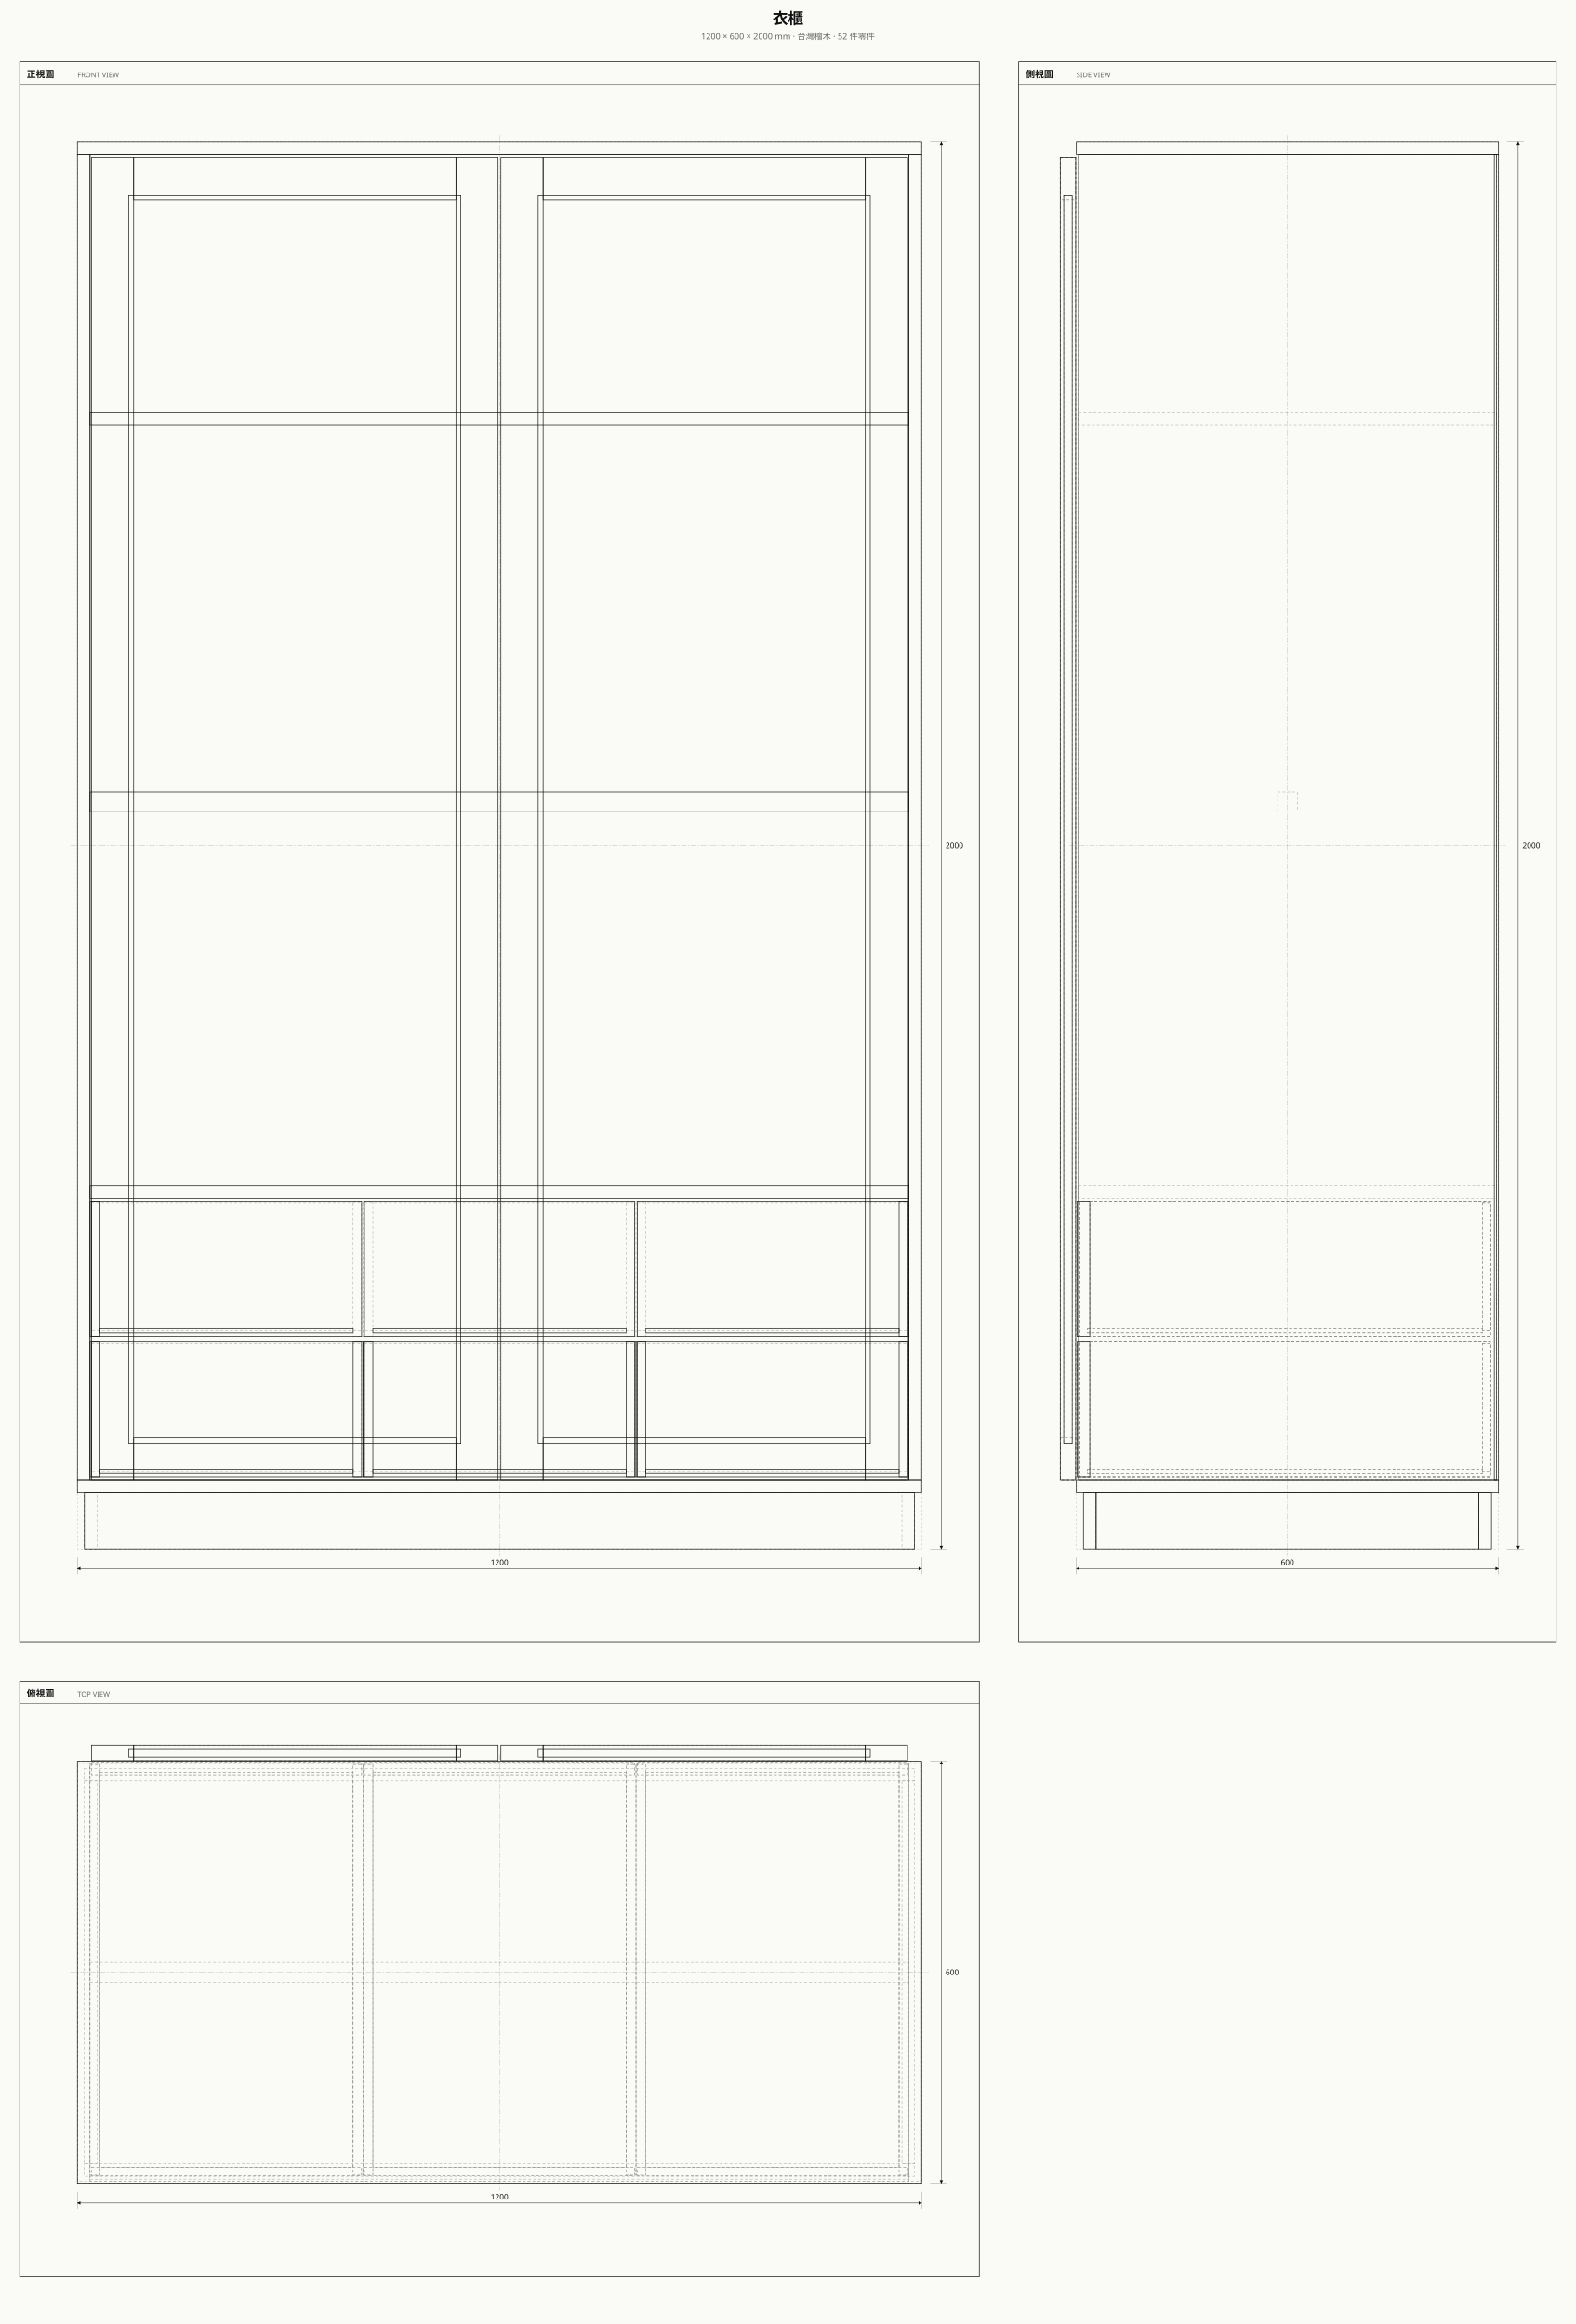
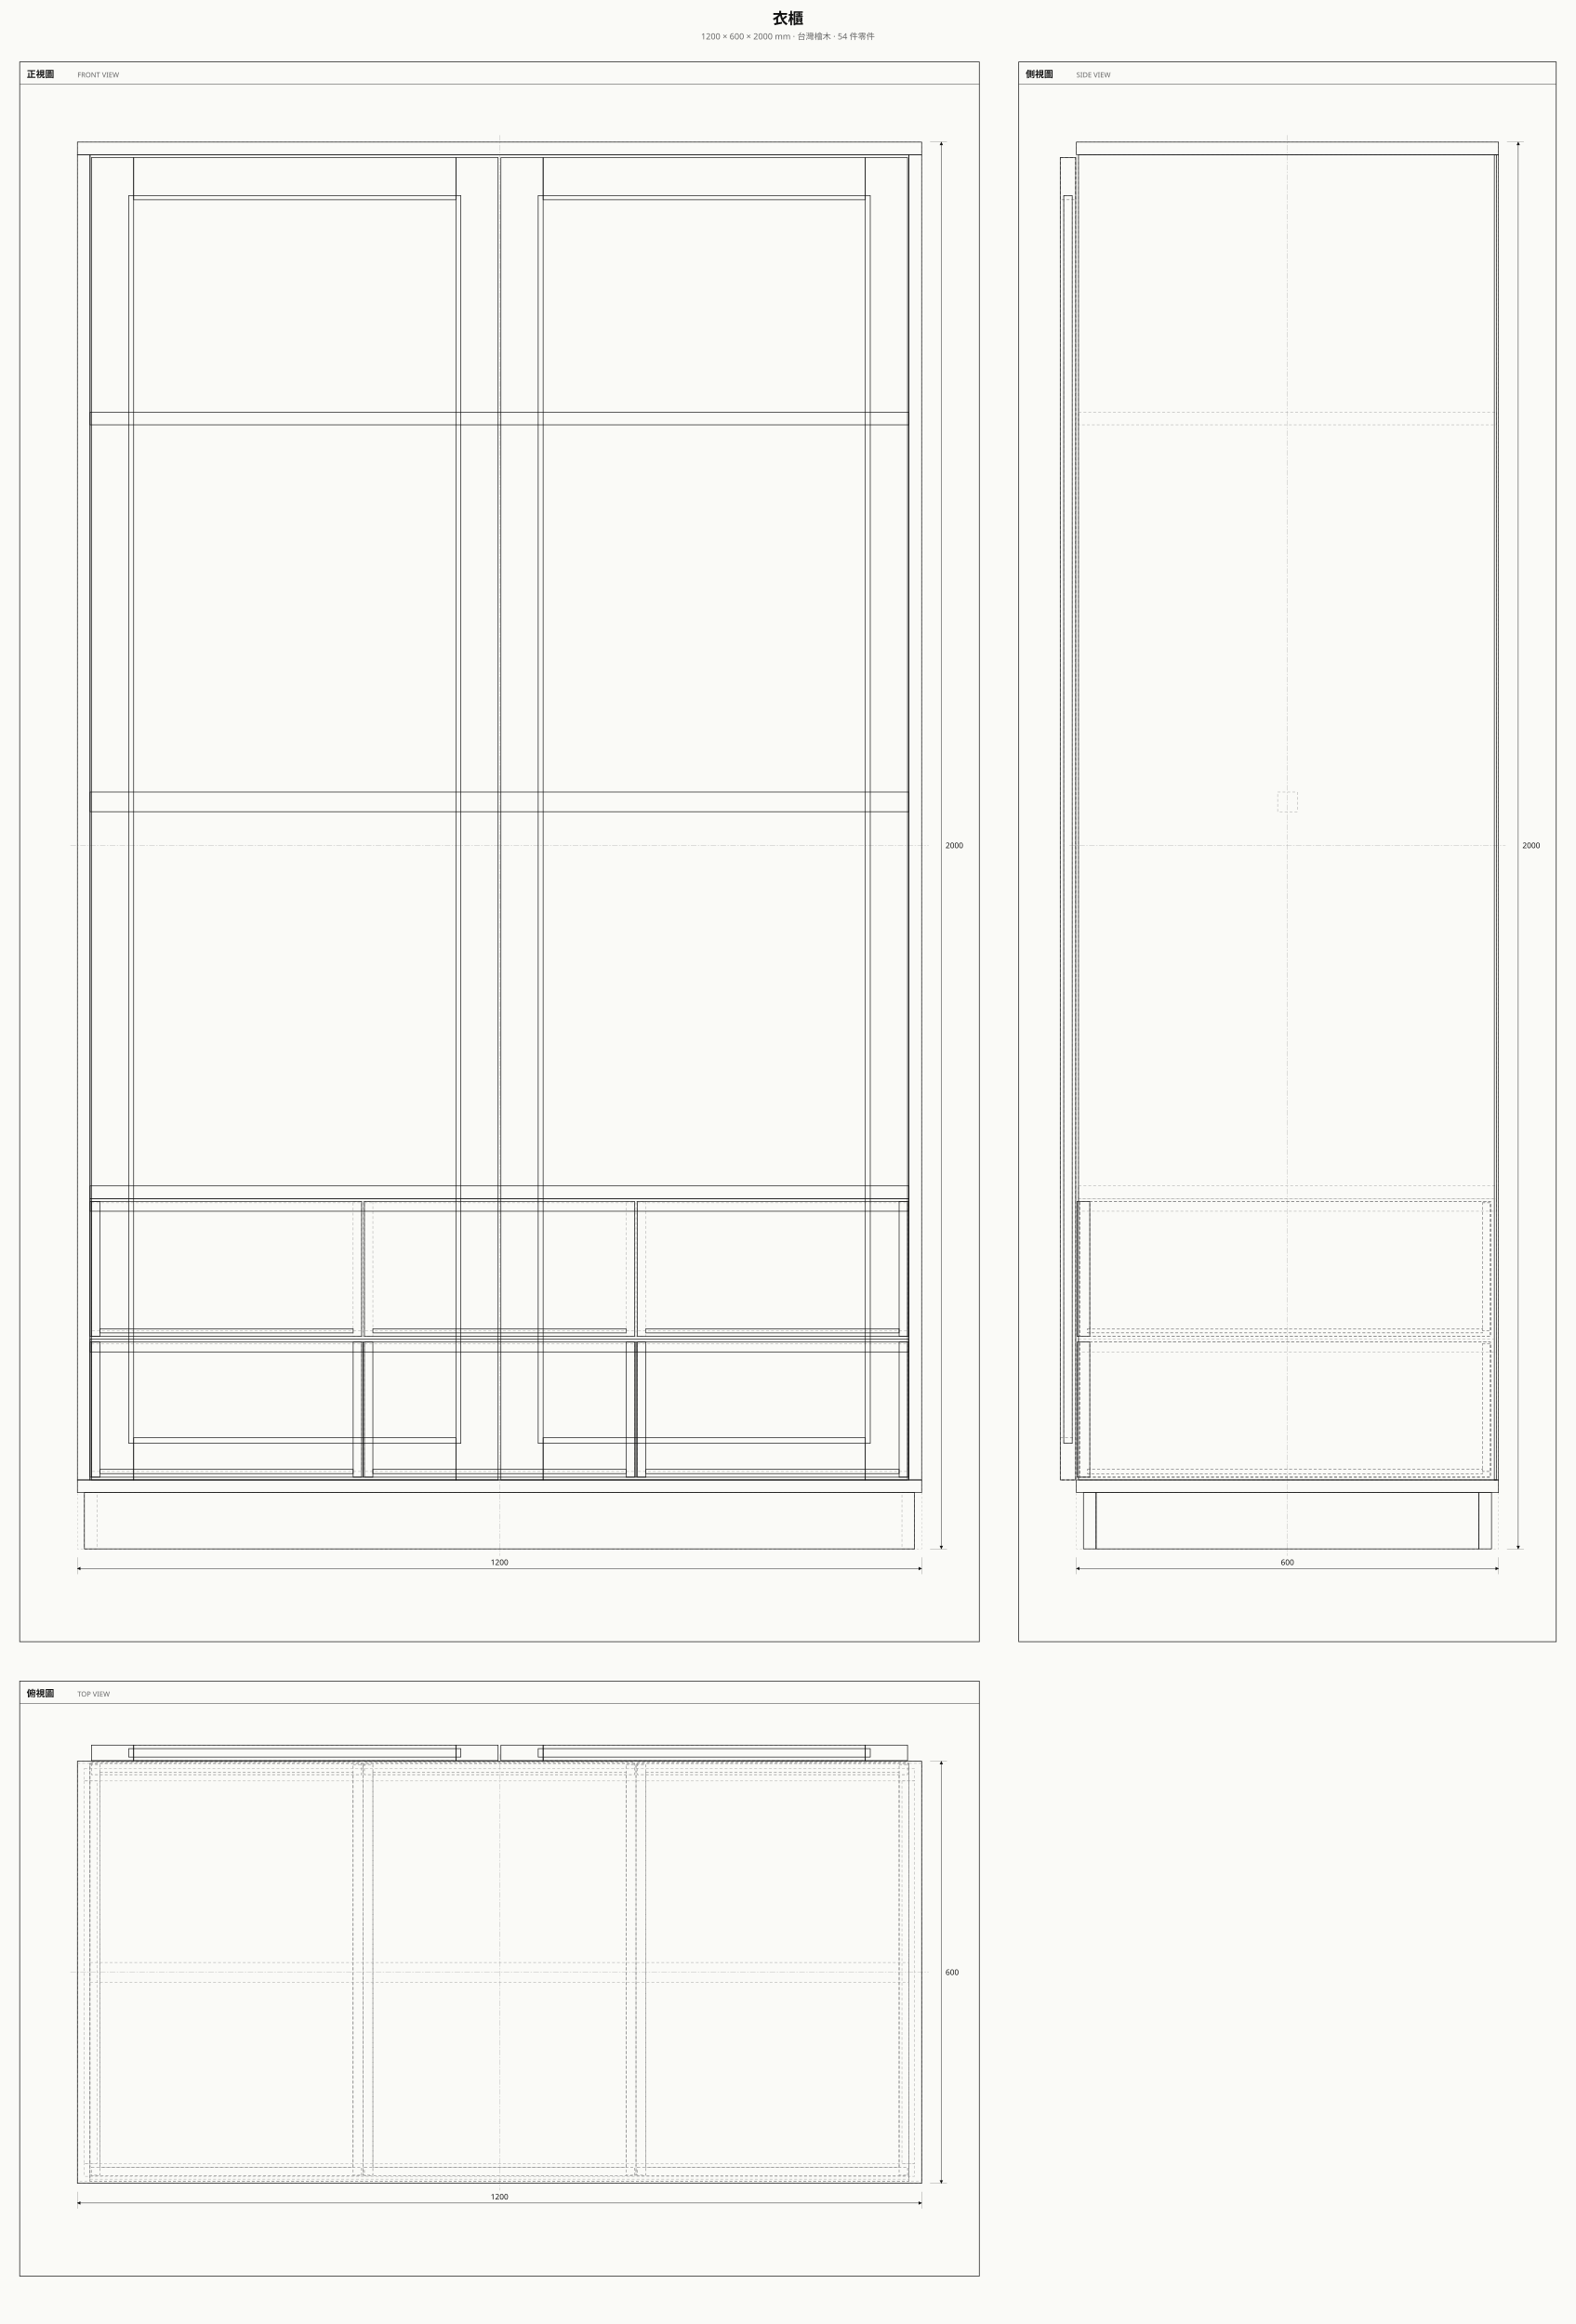
<svg xmlns="http://www.w3.org/2000/svg" viewBox="-20 -10 2240 3304" width="2240">
  <defs>
    <marker id="arr-front" viewBox="0 0 10 10" refX="9" refY="5" markerWidth="8" markerHeight="8" orient="auto-start-reverse">
      <path d="M 0 0 L 10 5 L 0 10 z" fill="#111" />
    </marker>
    <marker id="arr-side" viewBox="0 0 10 10" refX="9" refY="5" markerWidth="8" markerHeight="8" orient="auto-start-reverse">
      <path d="M 0 0 L 10 5 L 0 10 z" fill="#111" />
    </marker>
    <marker id="arr-top" viewBox="0 0 10 10" refX="9" refY="5" markerWidth="8" markerHeight="8" orient="auto-start-reverse">
      <path d="M 0 0 L 10 5 L 0 10 z" fill="#111" />
    </marker>
  </defs>
  <rect x="-20" y="-10" width="2240" height="3304" fill="#fafaf7" />
  <text x="1100" y="24" text-anchor="middle" font-size="22" font-weight="700" fill="#111" font-family="sans-serif">衣櫃</text>
-   <text x="1100" y="46" text-anchor="middle" font-size="12" fill="#666" font-family="sans-serif">1200 × 600 × 2000 mm · 台灣檜木 · 52 件零件</text>
+   <text x="1100" y="46" text-anchor="middle" font-size="12" fill="#666" font-family="sans-serif">1200 × 600 × 2000 mm · 台灣檜木 · 54 件零件</text>
  <g transform="translate(0, 70)">
    <g transform="translate(690.0, 2122.0)">
      <rect x="-682.0" y="-2114.0" width="1364.0" height="2246.0" fill="none" stroke="#222" stroke-width="1" />
      <line x1="-682.0" y1="-2082.0" x2="682.0" y2="-2082.0" stroke="#222" stroke-width="0.6" />
      <text x="-672.0" y="-2092.0" font-size="13" font-weight="700" fill="#111" font-family="sans-serif">正視圖</text>
      <text x="-600.0" y="-2092.0" font-size="10" fill="#666" font-family="sans-serif">FRONT VIEW</text>
      <g stroke="#888" stroke-width="0.5" stroke-dasharray="8 2 2 2" opacity="0.7">
        <line x1="0" y1="-2010.0" x2="0" y2="10.0" />
        <line x1="-610.0" y1="-1000.0" x2="610.0" y2="-1000.0" />
      </g>
      <rect x="-600.0" y="-2000.0" width="1200.0" height="2000.0" fill="none" stroke="#999" stroke-dasharray="3 3" stroke-width="0.5" opacity="0.8" />
      <rect x="-582.0" y="-1982.0" width="1164.0" height="1884.0" fill="none" stroke="#111" stroke-width="0.9" />
      <rect x="-580.0" y="-292.0" width="384.0" height="182.0" fill="none" stroke="#888" stroke-width="0.5" stroke-dasharray="4 3" />
      <rect x="-192.0" y="-292.0" width="384.0" height="182.0" fill="none" stroke="#888" stroke-width="0.5" stroke-dasharray="4 3" />
      <rect x="196.0" y="-292.0" width="384.0" height="182.0" fill="none" stroke="#888" stroke-width="0.5" stroke-dasharray="4 3" />
      <rect x="-580.0" y="-492.0" width="384.0" height="182.0" fill="none" stroke="#888" stroke-width="0.5" stroke-dasharray="4 3" />
      <rect x="-192.0" y="-492.0" width="384.0" height="182.0" fill="none" stroke="#888" stroke-width="0.5" stroke-dasharray="4 3" />
      <rect x="196.0" y="-492.0" width="384.0" height="182.0" fill="none" stroke="#888" stroke-width="0.5" stroke-dasharray="4 3" />
      <rect x="-590.0" y="-80.0" width="1180.0" height="80.0" fill="none" stroke="#888" stroke-width="0.5" stroke-dasharray="4 3" />
      <rect x="-582.0" y="-1076.0" width="1164.0" height="28.0" fill="none" stroke="#111" stroke-width="0.9" />
      <rect x="-590.0" y="-80.0" width="18.0" height="80.0" fill="none" stroke="#888" stroke-width="0.5" stroke-dasharray="4 3" />
      <rect x="572.0" y="-80.0" width="18.0" height="80.0" fill="none" stroke="#888" stroke-width="0.5" stroke-dasharray="4 3" />
      <rect x="-568.0" y="-113.0" width="360.0" height="6.0" fill="none" stroke="#111" stroke-width="0.9" />
      <rect x="-180.0" y="-113.0" width="360.0" height="6.0" fill="none" stroke="#111" stroke-width="0.9" />
      <rect x="208.0" y="-113.0" width="360.0" height="6.0" fill="none" stroke="#111" stroke-width="0.9" />
      <rect x="-568.0" y="-313.0" width="360.0" height="6.0" fill="none" stroke="#111" stroke-width="0.9" />
      <rect x="-180.0" y="-313.0" width="360.0" height="6.0" fill="none" stroke="#111" stroke-width="0.9" />
      <rect x="208.0" y="-313.0" width="360.0" height="6.0" fill="none" stroke="#111" stroke-width="0.9" />
      <rect x="-590.0" y="-80.0" width="1180.0" height="80.0" fill="none" stroke="#111" stroke-width="0.9" />
      <rect x="-582.0" y="-294.0" width="14.0" height="192.0" fill="none" stroke="#111" stroke-width="0.9" />
      <rect x="-208.0" y="-294.0" width="14.0" height="192.0" fill="none" stroke="#111" stroke-width="0.9" />
      <rect x="-194.0" y="-294.0" width="14.0" height="192.0" fill="none" stroke="#111" stroke-width="0.9" />
      <rect x="180.0" y="-294.0" width="14.0" height="192.0" fill="none" stroke="#111" stroke-width="0.9" />
      <rect x="194.0" y="-294.0" width="14.0" height="192.0" fill="none" stroke="#111" stroke-width="0.9" />
      <rect x="568.0" y="-294.0" width="14.0" height="192.0" fill="none" stroke="#111" stroke-width="0.9" />
      <rect x="-582.0" y="-494.0" width="14.0" height="192.0" fill="none" stroke="#111" stroke-width="0.9" />
      <rect x="-208.0" y="-494.0" width="14.0" height="192.0" fill="none" stroke="#888" stroke-width="0.5" stroke-dasharray="4 3" />
      <rect x="-194.0" y="-494.0" width="14.0" height="192.0" fill="none" stroke="#888" stroke-width="0.5" stroke-dasharray="4 3" />
      <rect x="180.0" y="-494.0" width="14.0" height="192.0" fill="none" stroke="#888" stroke-width="0.5" stroke-dasharray="4 3" />
      <rect x="194.0" y="-494.0" width="14.0" height="192.0" fill="none" stroke="#888" stroke-width="0.5" stroke-dasharray="4 3" />
      <rect x="568.0" y="-494.0" width="14.0" height="192.0" fill="none" stroke="#111" stroke-width="0.9" />
      <rect x="-600.0" y="-1982.0" width="18.0" height="1884.0" fill="none" stroke="#111" stroke-width="0.9" />
      <rect x="582.0" y="-1982.0" width="18.0" height="1884.0" fill="none" stroke="#111" stroke-width="0.9" />
      <rect x="-582.0" y="-516.0" width="1164.0" height="18.0" fill="none" stroke="#111" stroke-width="0.9" />
      <rect x="-582.0" y="-1616.0" width="1164.0" height="18.0" fill="none" stroke="#111" stroke-width="0.9" />
+       <rect x="-582.0" y="-298.0" width="1164.0" height="18.0" fill="none" stroke="#111" stroke-width="0.9" />
+       <rect x="-582.0" y="-498.0" width="1164.0" height="18.0" fill="none" stroke="#111" stroke-width="0.9" />
      <rect x="-580.0" y="-294.0" width="384.0" height="192.0" fill="none" stroke="#111" stroke-width="0.9" />
      <rect x="-192.0" y="-294.0" width="384.0" height="192.0" fill="none" stroke="#111" stroke-width="0.9" />
      <rect x="196.0" y="-294.0" width="384.0" height="192.0" fill="none" stroke="#111" stroke-width="0.9" />
      <rect x="-580.0" y="-494.0" width="384.0" height="192.0" fill="none" stroke="#111" stroke-width="0.9" />
      <rect x="-192.0" y="-494.0" width="384.0" height="192.0" fill="none" stroke="#111" stroke-width="0.9" />
      <rect x="196.0" y="-494.0" width="384.0" height="192.0" fill="none" stroke="#111" stroke-width="0.9" />
      <rect x="-600.0" y="-2000.0" width="1200.0" height="18.0" fill="none" stroke="#111" stroke-width="0.9" />
      <rect x="-600.0" y="-98.0" width="1200.0" height="18.0" fill="none" stroke="#111" stroke-width="0.9" />
      <rect x="-527.0" y="-1924.0" width="472.0" height="1774.0" fill="none" stroke="#111" stroke-width="0.9" />
      <rect x="55.0" y="-1924.0" width="472.0" height="1774.0" fill="none" stroke="#111" stroke-width="0.9" />
      <rect x="-520.0" y="-1978.0" width="458.0" height="60.0" fill="none" stroke="#111" stroke-width="0.9" />
      <rect x="-520.0" y="-158.0" width="458.0" height="60.0" fill="none" stroke="#111" stroke-width="0.9" />
      <rect x="-580.0" y="-1978.0" width="60.0" height="1880.0" fill="none" stroke="#111" stroke-width="0.9" />
      <rect x="-62.0" y="-1978.0" width="60.0" height="1880.0" fill="none" stroke="#111" stroke-width="0.9" />
      <rect x="62.0" y="-1978.0" width="458.0" height="60.0" fill="none" stroke="#111" stroke-width="0.9" />
      <rect x="62.0" y="-158.0" width="458.0" height="60.0" fill="none" stroke="#111" stroke-width="0.9" />
      <rect x="2.0" y="-1978.0" width="60.0" height="1880.0" fill="none" stroke="#111" stroke-width="0.9" />
      <rect x="520.0" y="-1978.0" width="60.0" height="1880.0" fill="none" stroke="#111" stroke-width="0.9" />
      <g stroke="#111" fill="#111" stroke-width="0.6" font-family="sans-serif">
        <line x1="-600.0" y1="12.0" x2="-600.0" y2="36.0" stroke-width="0.4" stroke="#666" />
        <line x1="600.0" y1="12.0" x2="600.0" y2="36.0" stroke-width="0.4" stroke="#666" />
        <line x1="-600.0" y1="28.0" x2="600.0" y2="28.0" marker-start="url(#arr-front)" marker-end="url(#arr-front)" />
        <text x="0" y="23.0" text-anchor="middle" font-size="11" stroke="none">1200</text>
      </g>
      <g stroke="#111" fill="#111" stroke-width="0.6" font-family="sans-serif">
        <line x1="612.0" y1="-2000.0" x2="636.0" y2="-2000.0" stroke-width="0.4" stroke="#666" />
        <line x1="612.0" y1="0.0" x2="636.0" y2="0.0" stroke-width="0.4" stroke="#666" />
        <line x1="628.0" y1="-2000.0" x2="628.0" y2="0.0" marker-start="url(#arr-front)" marker-end="url(#arr-front)" />
        <text x="634.0" y="-1000.0" text-anchor="start" dominant-baseline="middle" font-size="11" stroke="none">2000</text>
      </g>
    </g>
    <g transform="translate(1420, 0)">
      <g transform="translate(390.0, 2122.0)">
        <rect x="-382.0" y="-2114.0" width="764.0" height="2246.0" fill="none" stroke="#222" stroke-width="1" />
        <line x1="-382.0" y1="-2082.0" x2="382.0" y2="-2082.0" stroke="#222" stroke-width="0.6" />
        <text x="-372.0" y="-2092.0" font-size="13" font-weight="700" fill="#111" font-family="sans-serif">側視圖</text>
        <text x="-300.0" y="-2092.0" font-size="10" fill="#666" font-family="sans-serif">SIDE VIEW</text>
        <g stroke="#888" stroke-width="0.5" stroke-dasharray="8 2 2 2" opacity="0.7">
          <line x1="0" y1="-2010.0" x2="0" y2="10.0" />
          <line x1="-310.0" y1="-1000.0" x2="310.0" y2="-1000.0" />
        </g>
        <rect x="-300.0" y="-2000.0" width="600.0" height="2000.0" fill="none" stroke="#999" stroke-dasharray="3 3" stroke-width="0.5" opacity="0.8" />
        <rect x="-297.0" y="-1982.0" width="594.0" height="1884.0" fill="none" stroke="#888" stroke-width="0.5" stroke-dasharray="4 3" />
        <rect x="-272.0" y="-80.0" width="544.0" height="80.0" fill="none" stroke="#888" stroke-width="0.5" stroke-dasharray="4 3" />
        <rect x="-295.5" y="-294.0" width="584.0" height="192.0" fill="none" stroke="#888" stroke-width="0.5" stroke-dasharray="4 3" />
        <rect x="-295.5" y="-494.0" width="584.0" height="192.0" fill="none" stroke="#888" stroke-width="0.5" stroke-dasharray="4 3" />
        <rect x="-323.0" y="-1978.0" width="22.0" height="1880.0" fill="none" stroke="#888" stroke-width="0.5" stroke-dasharray="4 3" />
        <rect x="-284.5" y="-113.0" width="562.0" height="6.0" fill="none" stroke="#888" stroke-width="0.5" stroke-dasharray="4 3" />
        <rect x="-284.5" y="-313.0" width="562.0" height="6.0" fill="none" stroke="#888" stroke-width="0.5" stroke-dasharray="4 3" />
        <rect x="-299.0" y="-294.0" width="18.0" height="192.0" fill="none" stroke="#888" stroke-width="0.5" stroke-dasharray="4 3" />
        <rect x="277.0" y="-292.0" width="12.0" height="182.0" fill="none" stroke="#888" stroke-width="0.5" stroke-dasharray="4 3" />
        <rect x="-299.0" y="-494.0" width="18.0" height="192.0" fill="none" stroke="#888" stroke-width="0.5" stroke-dasharray="4 3" />
        <rect x="277.0" y="-492.0" width="12.0" height="182.0" fill="none" stroke="#888" stroke-width="0.5" stroke-dasharray="4 3" />
        <rect x="-295.5" y="-294.0" width="584.0" height="192.0" fill="none" stroke="#888" stroke-width="0.5" stroke-dasharray="4 3" />
        <rect x="-295.5" y="-494.0" width="584.0" height="192.0" fill="none" stroke="#888" stroke-width="0.5" stroke-dasharray="4 3" />
        <rect x="-295.5" y="-294.0" width="584.0" height="192.0" fill="none" stroke="#888" stroke-width="0.5" stroke-dasharray="4 3" />
        <rect x="-295.5" y="-494.0" width="584.0" height="192.0" fill="none" stroke="#888" stroke-width="0.5" stroke-dasharray="4 3" />
        <rect x="-323.0" y="-1978.0" width="22.0" height="60.0" fill="none" stroke="#888" stroke-width="0.5" stroke-dasharray="4 3" />
        <rect x="-323.0" y="-158.0" width="22.0" height="60.0" fill="none" stroke="#888" stroke-width="0.5" stroke-dasharray="4 3" />
        <rect x="-318.0" y="-1924.0" width="12.0" height="1774.0" fill="none" stroke="#888" stroke-width="0.5" stroke-dasharray="4 3" />
        <rect x="-323.0" y="-1978.0" width="22.0" height="1880.0" fill="none" stroke="#888" stroke-width="0.5" stroke-dasharray="4 3" />
        <rect x="-323.0" y="-1978.0" width="22.0" height="1880.0" fill="none" stroke="#888" stroke-width="0.5" stroke-dasharray="4 3" />
        <rect x="-284.5" y="-113.0" width="562.0" height="6.0" fill="none" stroke="#888" stroke-width="0.5" stroke-dasharray="4 3" />
        <rect x="-284.5" y="-313.0" width="562.0" height="6.0" fill="none" stroke="#888" stroke-width="0.5" stroke-dasharray="4 3" />
        <rect x="-299.0" y="-294.0" width="18.0" height="192.0" fill="none" stroke="#888" stroke-width="0.5" stroke-dasharray="4 3" />
        <rect x="277.0" y="-292.0" width="12.0" height="182.0" fill="none" stroke="#888" stroke-width="0.5" stroke-dasharray="4 3" />
        <rect x="-299.0" y="-494.0" width="18.0" height="192.0" fill="none" stroke="#888" stroke-width="0.5" stroke-dasharray="4 3" />
        <rect x="277.0" y="-492.0" width="12.0" height="182.0" fill="none" stroke="#888" stroke-width="0.5" stroke-dasharray="4 3" />
        <rect x="-295.5" y="-294.0" width="584.0" height="192.0" fill="none" stroke="#888" stroke-width="0.5" stroke-dasharray="4 3" />
        <rect x="-295.5" y="-494.0" width="584.0" height="192.0" fill="none" stroke="#888" stroke-width="0.5" stroke-dasharray="4 3" />
        <rect x="-295.5" y="-294.0" width="584.0" height="192.0" fill="none" stroke="#888" stroke-width="0.5" stroke-dasharray="4 3" />
        <rect x="-295.5" y="-494.0" width="584.0" height="192.0" fill="none" stroke="#888" stroke-width="0.5" stroke-dasharray="4 3" />
        <rect x="-323.0" y="-1978.0" width="22.0" height="60.0" fill="none" stroke="#888" stroke-width="0.5" stroke-dasharray="4 3" />
        <rect x="-323.0" y="-158.0" width="22.0" height="60.0" fill="none" stroke="#888" stroke-width="0.5" stroke-dasharray="4 3" />
        <rect x="-318.0" y="-1924.0" width="12.0" height="1774.0" fill="none" stroke="#111" stroke-width="0.9" />
        <rect x="-284.5" y="-113.0" width="562.0" height="6.0" fill="none" stroke="#888" stroke-width="0.5" stroke-dasharray="4 3" />
        <rect x="-284.5" y="-313.0" width="562.0" height="6.0" fill="none" stroke="#888" stroke-width="0.5" stroke-dasharray="4 3" />
        <rect x="-299.0" y="-294.0" width="18.0" height="192.0" fill="none" stroke="#111" stroke-width="0.9" />
        <rect x="277.0" y="-292.0" width="12.0" height="182.0" fill="none" stroke="#888" stroke-width="0.5" stroke-dasharray="4 3" />
        <rect x="-299.0" y="-494.0" width="18.0" height="192.0" fill="none" stroke="#111" stroke-width="0.9" />
        <rect x="277.0" y="-492.0" width="12.0" height="182.0" fill="none" stroke="#888" stroke-width="0.5" stroke-dasharray="4 3" />
        <rect x="-323.0" y="-1978.0" width="22.0" height="1880.0" fill="none" stroke="#111" stroke-width="0.9" />
        <rect x="-297.0" y="-516.0" width="594.0" height="18.0" fill="none" stroke="#888" stroke-width="0.5" stroke-dasharray="4 3" />
        <rect x="-297.0" y="-1616.0" width="594.0" height="18.0" fill="none" stroke="#888" stroke-width="0.5" stroke-dasharray="4 3" />
        <rect x="294.0" y="-1982.0" width="6.0" height="1884.0" fill="none" stroke="#111" stroke-width="0.9" />
+         <rect x="-297.0" y="-298.0" width="594.0" height="18.0" fill="none" stroke="#888" stroke-width="0.5" stroke-dasharray="4 3" />
+         <rect x="-297.0" y="-498.0" width="594.0" height="18.0" fill="none" stroke="#888" stroke-width="0.5" stroke-dasharray="4 3" />
        <rect x="-295.5" y="-294.0" width="584.0" height="192.0" fill="none" stroke="#888" stroke-width="0.5" stroke-dasharray="4 3" />
        <rect x="-295.5" y="-494.0" width="584.0" height="192.0" fill="none" stroke="#888" stroke-width="0.5" stroke-dasharray="4 3" />
        <rect x="-14.0" y="-1076.0" width="28.0" height="28.0" fill="none" stroke="#888" stroke-width="0.5" stroke-dasharray="4 3" />
        <rect x="-290.0" y="-80.0" width="18.0" height="80.0" fill="none" stroke="#111" stroke-width="0.9" />
        <rect x="272.0" y="-80.0" width="18.0" height="80.0" fill="none" stroke="#111" stroke-width="0.9" />
        <rect x="-272.0" y="-80.0" width="544.0" height="80.0" fill="none" stroke="#111" stroke-width="0.9" />
        <rect x="-300.0" y="-2000.0" width="600.0" height="18.0" fill="none" stroke="#111" stroke-width="0.9" />
        <rect x="-300.0" y="-98.0" width="600.0" height="18.0" fill="none" stroke="#111" stroke-width="0.9" />
        <rect x="-297.0" y="-1982.0" width="594.0" height="1884.0" fill="none" stroke="#111" stroke-width="0.9" />
        <g stroke="#111" fill="#111" stroke-width="0.6" font-family="sans-serif">
          <line x1="-300.0" y1="12.0" x2="-300.0" y2="36.0" stroke-width="0.4" stroke="#666" />
          <line x1="300.0" y1="12.0" x2="300.0" y2="36.0" stroke-width="0.4" stroke="#666" />
          <line x1="-300.0" y1="28.0" x2="300.0" y2="28.0" marker-start="url(#arr-side)" marker-end="url(#arr-side)" />
          <text x="0" y="23.0" text-anchor="middle" font-size="11" stroke="none">600</text>
        </g>
        <g stroke="#111" fill="#111" stroke-width="0.6" font-family="sans-serif">
          <line x1="312.0" y1="-2000.0" x2="336.0" y2="-2000.0" stroke-width="0.4" stroke="#666" />
          <line x1="312.0" y1="0.0" x2="336.0" y2="0.0" stroke-width="0.4" stroke="#666" />
          <line x1="328.0" y1="-2000.0" x2="328.0" y2="0.0" marker-start="url(#arr-side)" marker-end="url(#arr-side)" />
          <text x="334.0" y="-1000.0" text-anchor="start" dominant-baseline="middle" font-size="11" stroke="none">2000</text>
        </g>
      </g>
    </g>
    <g transform="translate(0, 2302)">
      <g transform="translate(690.0, 422.0)">
        <rect x="-682.0" y="-414.0" width="1364.0" height="846.0" fill="none" stroke="#222" stroke-width="1" />
        <line x1="-682.0" y1="-382.0" x2="682.0" y2="-382.0" stroke="#222" stroke-width="0.6" />
        <text x="-672.0" y="-392.0" font-size="13" font-weight="700" fill="#111" font-family="sans-serif">俯視圖</text>
        <text x="-600.0" y="-392.0" font-size="10" fill="#666" font-family="sans-serif">TOP VIEW</text>
        <g stroke="#888" stroke-width="0.5" stroke-dasharray="8 2 2 2" opacity="0.7">
          <line x1="0" y1="-310.0" x2="0" y2="310.0" />
          <line x1="-610.0" y1="0.0" x2="610.0" y2="0.0" />
        </g>
        <rect x="-600.0" y="-300.0" width="1200.0" height="600.0" fill="none" stroke="#999" stroke-dasharray="3 3" stroke-width="0.5" opacity="0.8" />
        <rect x="-590.0" y="-290.0" width="1180.0" height="18.0" fill="none" stroke="#888" stroke-width="0.5" stroke-dasharray="4 3" />
        <rect x="-590.0" y="272.0" width="1180.0" height="18.0" fill="none" stroke="#888" stroke-width="0.5" stroke-dasharray="4 3" />
        <rect x="-590.0" y="-272.0" width="18.0" height="544.0" fill="none" stroke="#888" stroke-width="0.5" stroke-dasharray="4 3" />
        <rect x="572.0" y="-272.0" width="18.0" height="544.0" fill="none" stroke="#888" stroke-width="0.5" stroke-dasharray="4 3" />
        <rect x="-600.0" y="-300.0" width="1200.0" height="600.0" fill="none" stroke="#888" stroke-width="0.5" stroke-dasharray="4 3" />
        <rect x="-568.0" y="-284.5" width="360.0" height="562.0" fill="none" stroke="#888" stroke-width="0.5" stroke-dasharray="4 3" />
        <rect x="-180.0" y="-284.5" width="360.0" height="562.0" fill="none" stroke="#888" stroke-width="0.5" stroke-dasharray="4 3" />
        <rect x="208.0" y="-284.5" width="360.0" height="562.0" fill="none" stroke="#888" stroke-width="0.5" stroke-dasharray="4 3" />
        <rect x="-520.0" y="-323.0" width="458.0" height="22.0" fill="none" stroke="#888" stroke-width="0.5" stroke-dasharray="4 3" />
        <rect x="62.0" y="-323.0" width="458.0" height="22.0" fill="none" stroke="#888" stroke-width="0.5" stroke-dasharray="4 3" />
        <rect x="-580.0" y="277.0" width="384.0" height="12.0" fill="none" stroke="#888" stroke-width="0.5" stroke-dasharray="4 3" />
        <rect x="-192.0" y="277.0" width="384.0" height="12.0" fill="none" stroke="#888" stroke-width="0.5" stroke-dasharray="4 3" />
        <rect x="196.0" y="277.0" width="384.0" height="12.0" fill="none" stroke="#888" stroke-width="0.5" stroke-dasharray="4 3" />
        <rect x="-580.0" y="-299.0" width="384.0" height="18.0" fill="none" stroke="#888" stroke-width="0.5" stroke-dasharray="4 3" />
        <rect x="-582.0" y="-295.5" width="14.0" height="584.0" fill="none" stroke="#888" stroke-width="0.5" stroke-dasharray="4 3" />
        <rect x="-208.0" y="-295.5" width="14.0" height="584.0" fill="none" stroke="#888" stroke-width="0.5" stroke-dasharray="4 3" />
        <rect x="-192.0" y="-299.0" width="384.0" height="18.0" fill="none" stroke="#888" stroke-width="0.5" stroke-dasharray="4 3" />
        <rect x="-194.0" y="-295.5" width="14.0" height="584.0" fill="none" stroke="#888" stroke-width="0.5" stroke-dasharray="4 3" />
        <rect x="180.0" y="-295.5" width="14.0" height="584.0" fill="none" stroke="#888" stroke-width="0.5" stroke-dasharray="4 3" />
        <rect x="196.0" y="-299.0" width="384.0" height="18.0" fill="none" stroke="#888" stroke-width="0.5" stroke-dasharray="4 3" />
        <rect x="194.0" y="-295.5" width="14.0" height="584.0" fill="none" stroke="#888" stroke-width="0.5" stroke-dasharray="4 3" />
        <rect x="568.0" y="-295.5" width="14.0" height="584.0" fill="none" stroke="#888" stroke-width="0.5" stroke-dasharray="4 3" />
+         <rect x="-582.0" y="-297.0" width="1164.0" height="594.0" fill="none" stroke="#888" stroke-width="0.5" stroke-dasharray="4 3" />
        <rect x="-568.0" y="-284.5" width="360.0" height="562.0" fill="none" stroke="#888" stroke-width="0.5" stroke-dasharray="4 3" />
        <rect x="-180.0" y="-284.5" width="360.0" height="562.0" fill="none" stroke="#888" stroke-width="0.5" stroke-dasharray="4 3" />
        <rect x="208.0" y="-284.5" width="360.0" height="562.0" fill="none" stroke="#888" stroke-width="0.5" stroke-dasharray="4 3" />
        <rect x="-580.0" y="277.0" width="384.0" height="12.0" fill="none" stroke="#888" stroke-width="0.5" stroke-dasharray="4 3" />
        <rect x="-192.0" y="277.0" width="384.0" height="12.0" fill="none" stroke="#888" stroke-width="0.5" stroke-dasharray="4 3" />
        <rect x="196.0" y="277.0" width="384.0" height="12.0" fill="none" stroke="#888" stroke-width="0.5" stroke-dasharray="4 3" />
        <rect x="-580.0" y="-299.0" width="384.0" height="18.0" fill="none" stroke="#888" stroke-width="0.5" stroke-dasharray="4 3" />
        <rect x="-582.0" y="-295.5" width="14.0" height="584.0" fill="none" stroke="#888" stroke-width="0.5" stroke-dasharray="4 3" />
        <rect x="-208.0" y="-295.5" width="14.0" height="584.0" fill="none" stroke="#888" stroke-width="0.5" stroke-dasharray="4 3" />
        <rect x="-192.0" y="-299.0" width="384.0" height="18.0" fill="none" stroke="#888" stroke-width="0.5" stroke-dasharray="4 3" />
        <rect x="-194.0" y="-295.5" width="14.0" height="584.0" fill="none" stroke="#888" stroke-width="0.5" stroke-dasharray="4 3" />
        <rect x="180.0" y="-295.5" width="14.0" height="584.0" fill="none" stroke="#888" stroke-width="0.5" stroke-dasharray="4 3" />
        <rect x="196.0" y="-299.0" width="384.0" height="18.0" fill="none" stroke="#888" stroke-width="0.5" stroke-dasharray="4 3" />
        <rect x="194.0" y="-295.5" width="14.0" height="584.0" fill="none" stroke="#888" stroke-width="0.5" stroke-dasharray="4 3" />
        <rect x="568.0" y="-295.5" width="14.0" height="584.0" fill="none" stroke="#888" stroke-width="0.5" stroke-dasharray="4 3" />
        <rect x="-582.0" y="-297.0" width="1164.0" height="594.0" fill="none" stroke="#888" stroke-width="0.5" stroke-dasharray="4 3" />
+         <rect x="-582.0" y="-297.0" width="1164.0" height="594.0" fill="none" stroke="#888" stroke-width="0.5" stroke-dasharray="4 3" />
        <rect x="-582.0" y="-14.0" width="1164.0" height="28.0" fill="none" stroke="#888" stroke-width="0.5" stroke-dasharray="4 3" />
        <rect x="-582.0" y="-297.0" width="1164.0" height="594.0" fill="none" stroke="#888" stroke-width="0.5" stroke-dasharray="4 3" />
        <rect x="-527.0" y="-318.0" width="472.0" height="12.0" fill="none" stroke="#111" stroke-width="0.9" />
        <rect x="55.0" y="-318.0" width="472.0" height="12.0" fill="none" stroke="#111" stroke-width="0.9" />
        <rect x="-520.0" y="-323.0" width="458.0" height="22.0" fill="none" stroke="#111" stroke-width="0.9" />
        <rect x="-580.0" y="-323.0" width="60.0" height="22.0" fill="none" stroke="#111" stroke-width="0.9" />
        <rect x="-62.0" y="-323.0" width="60.0" height="22.0" fill="none" stroke="#111" stroke-width="0.9" />
        <rect x="62.0" y="-323.0" width="458.0" height="22.0" fill="none" stroke="#111" stroke-width="0.9" />
        <rect x="2.0" y="-323.0" width="60.0" height="22.0" fill="none" stroke="#111" stroke-width="0.9" />
        <rect x="520.0" y="-323.0" width="60.0" height="22.0" fill="none" stroke="#111" stroke-width="0.9" />
        <rect x="-600.0" y="-297.0" width="18.0" height="594.0" fill="none" stroke="#888" stroke-width="0.5" stroke-dasharray="4 3" />
        <rect x="582.0" y="-297.0" width="18.0" height="594.0" fill="none" stroke="#888" stroke-width="0.5" stroke-dasharray="4 3" />
        <rect x="-582.0" y="294.0" width="1164.0" height="6.0" fill="none" stroke="#888" stroke-width="0.5" stroke-dasharray="4 3" />
        <rect x="-600.0" y="-300.0" width="1200.0" height="600.0" fill="none" stroke="#111" stroke-width="0.9" />
        <g stroke="#111" fill="#111" stroke-width="0.6" font-family="sans-serif">
          <line x1="-600.0" y1="312.0" x2="-600.0" y2="336.0" stroke-width="0.4" stroke="#666" />
          <line x1="600.0" y1="312.0" x2="600.0" y2="336.0" stroke-width="0.4" stroke="#666" />
          <line x1="-600.0" y1="328.0" x2="600.0" y2="328.0" marker-start="url(#arr-top)" marker-end="url(#arr-top)" />
          <text x="0" y="323.0" text-anchor="middle" font-size="11" stroke="none">1200</text>
        </g>
        <g stroke="#111" fill="#111" stroke-width="0.6" font-family="sans-serif">
          <line x1="612.0" y1="-300.0" x2="636.0" y2="-300.0" stroke-width="0.4" stroke="#666" />
          <line x1="612.0" y1="300.0" x2="636.0" y2="300.0" stroke-width="0.4" stroke="#666" />
          <line x1="628.0" y1="-300.0" x2="628.0" y2="300.0" marker-start="url(#arr-top)" marker-end="url(#arr-top)" />
          <text x="634.0" y="0.0" text-anchor="start" dominant-baseline="middle" font-size="11" stroke="none">600</text>
        </g>
      </g>
    </g>
  </g>
</svg>
